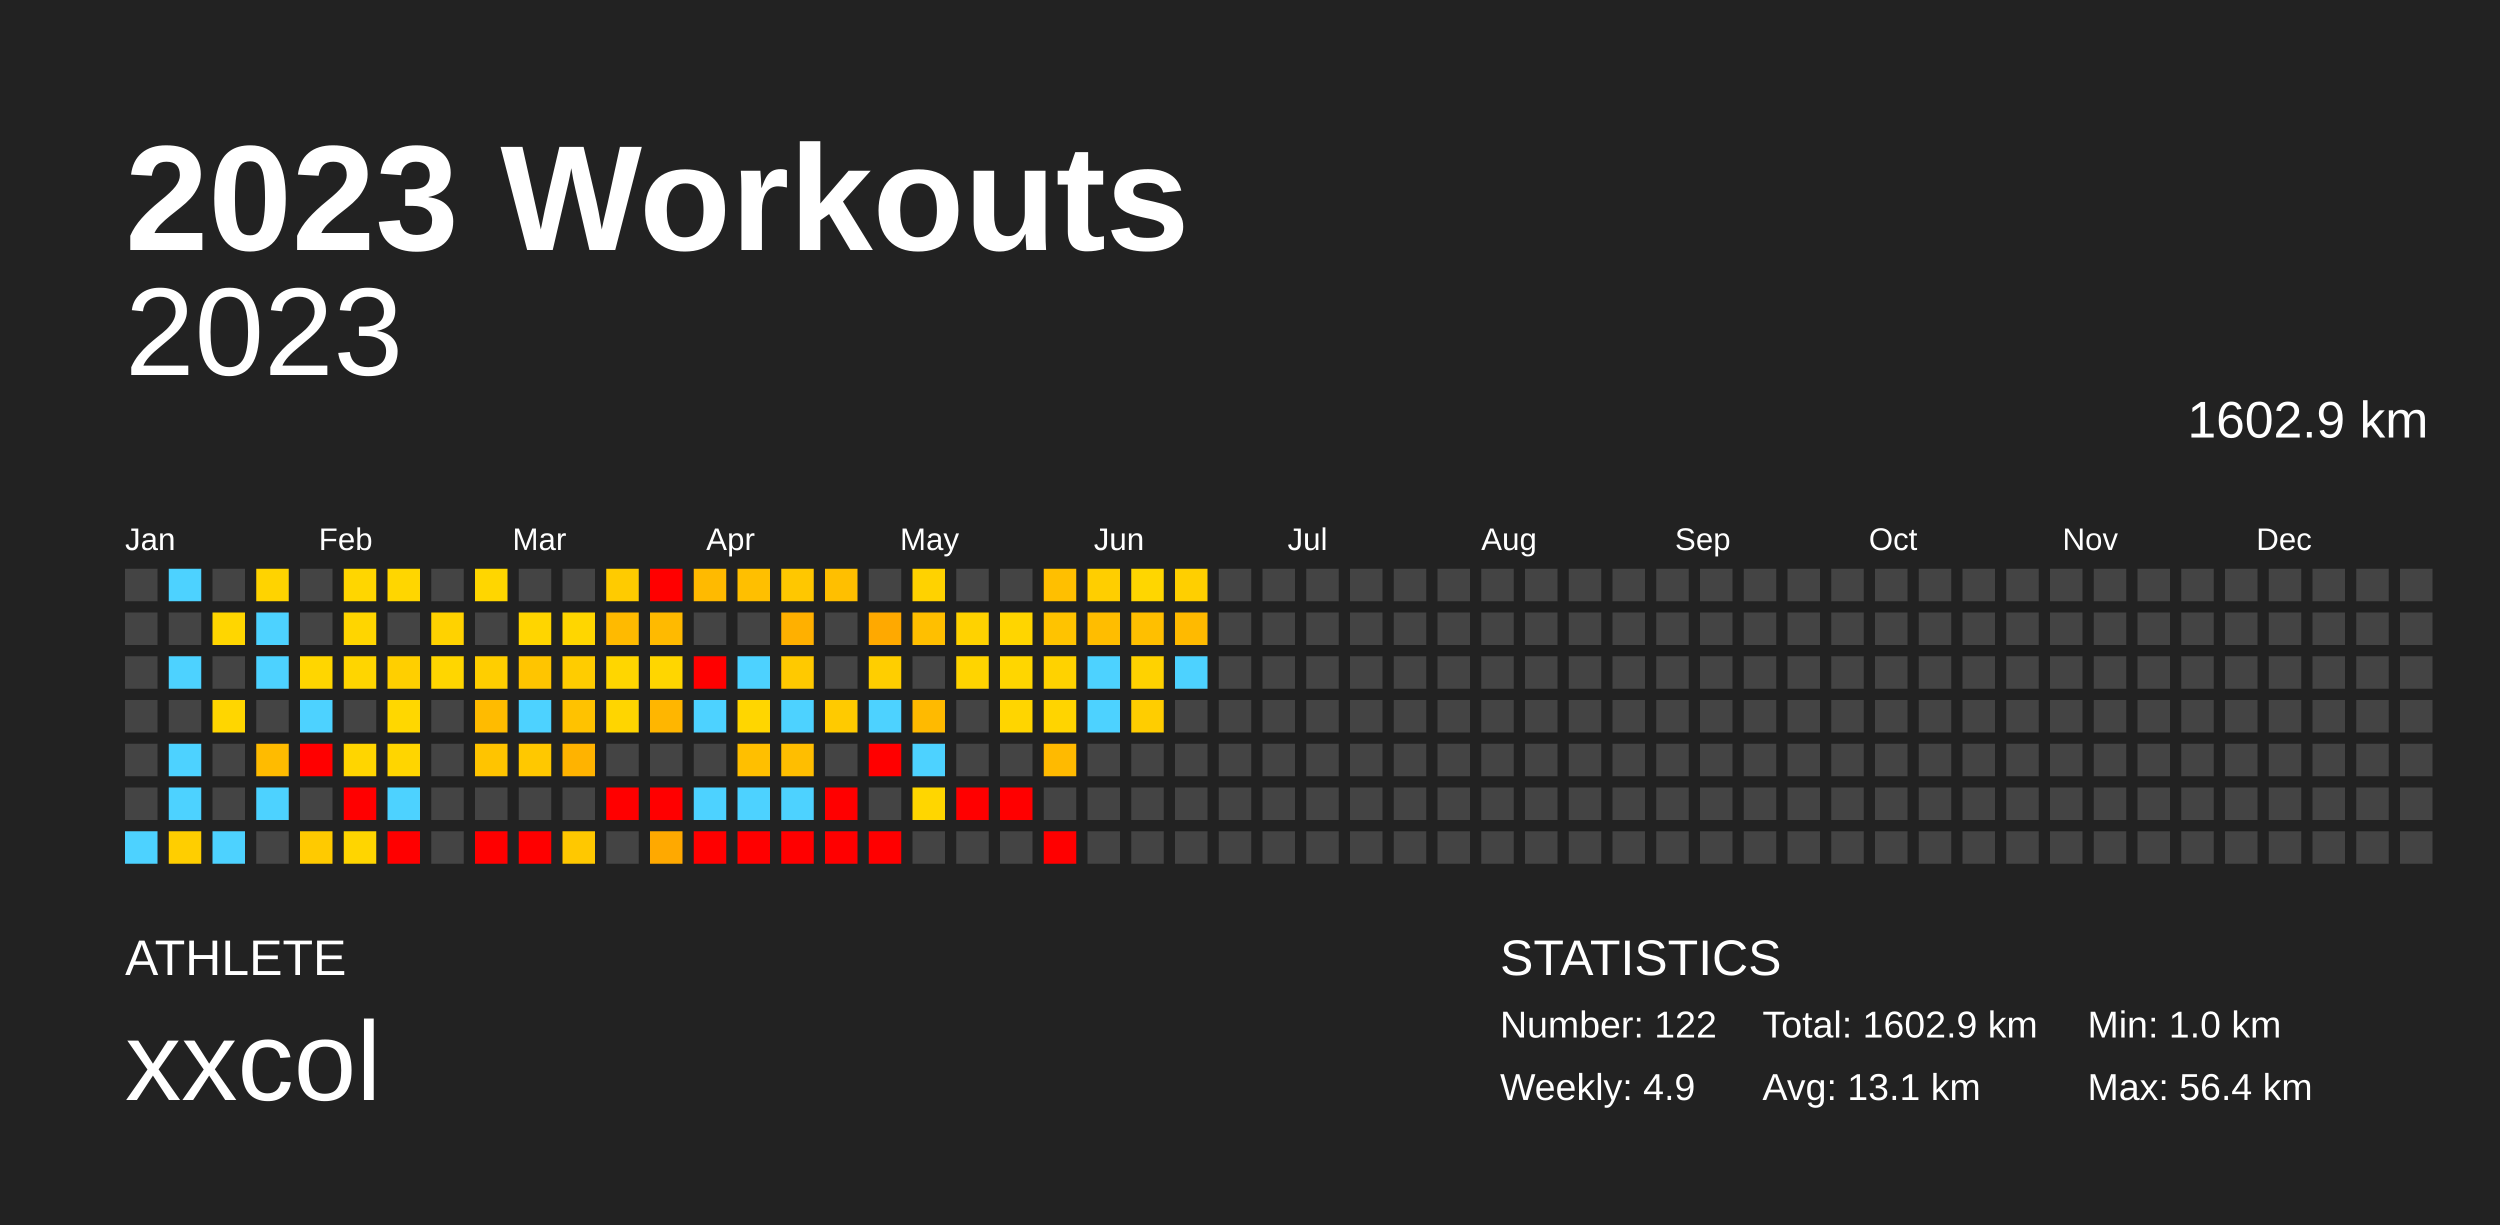
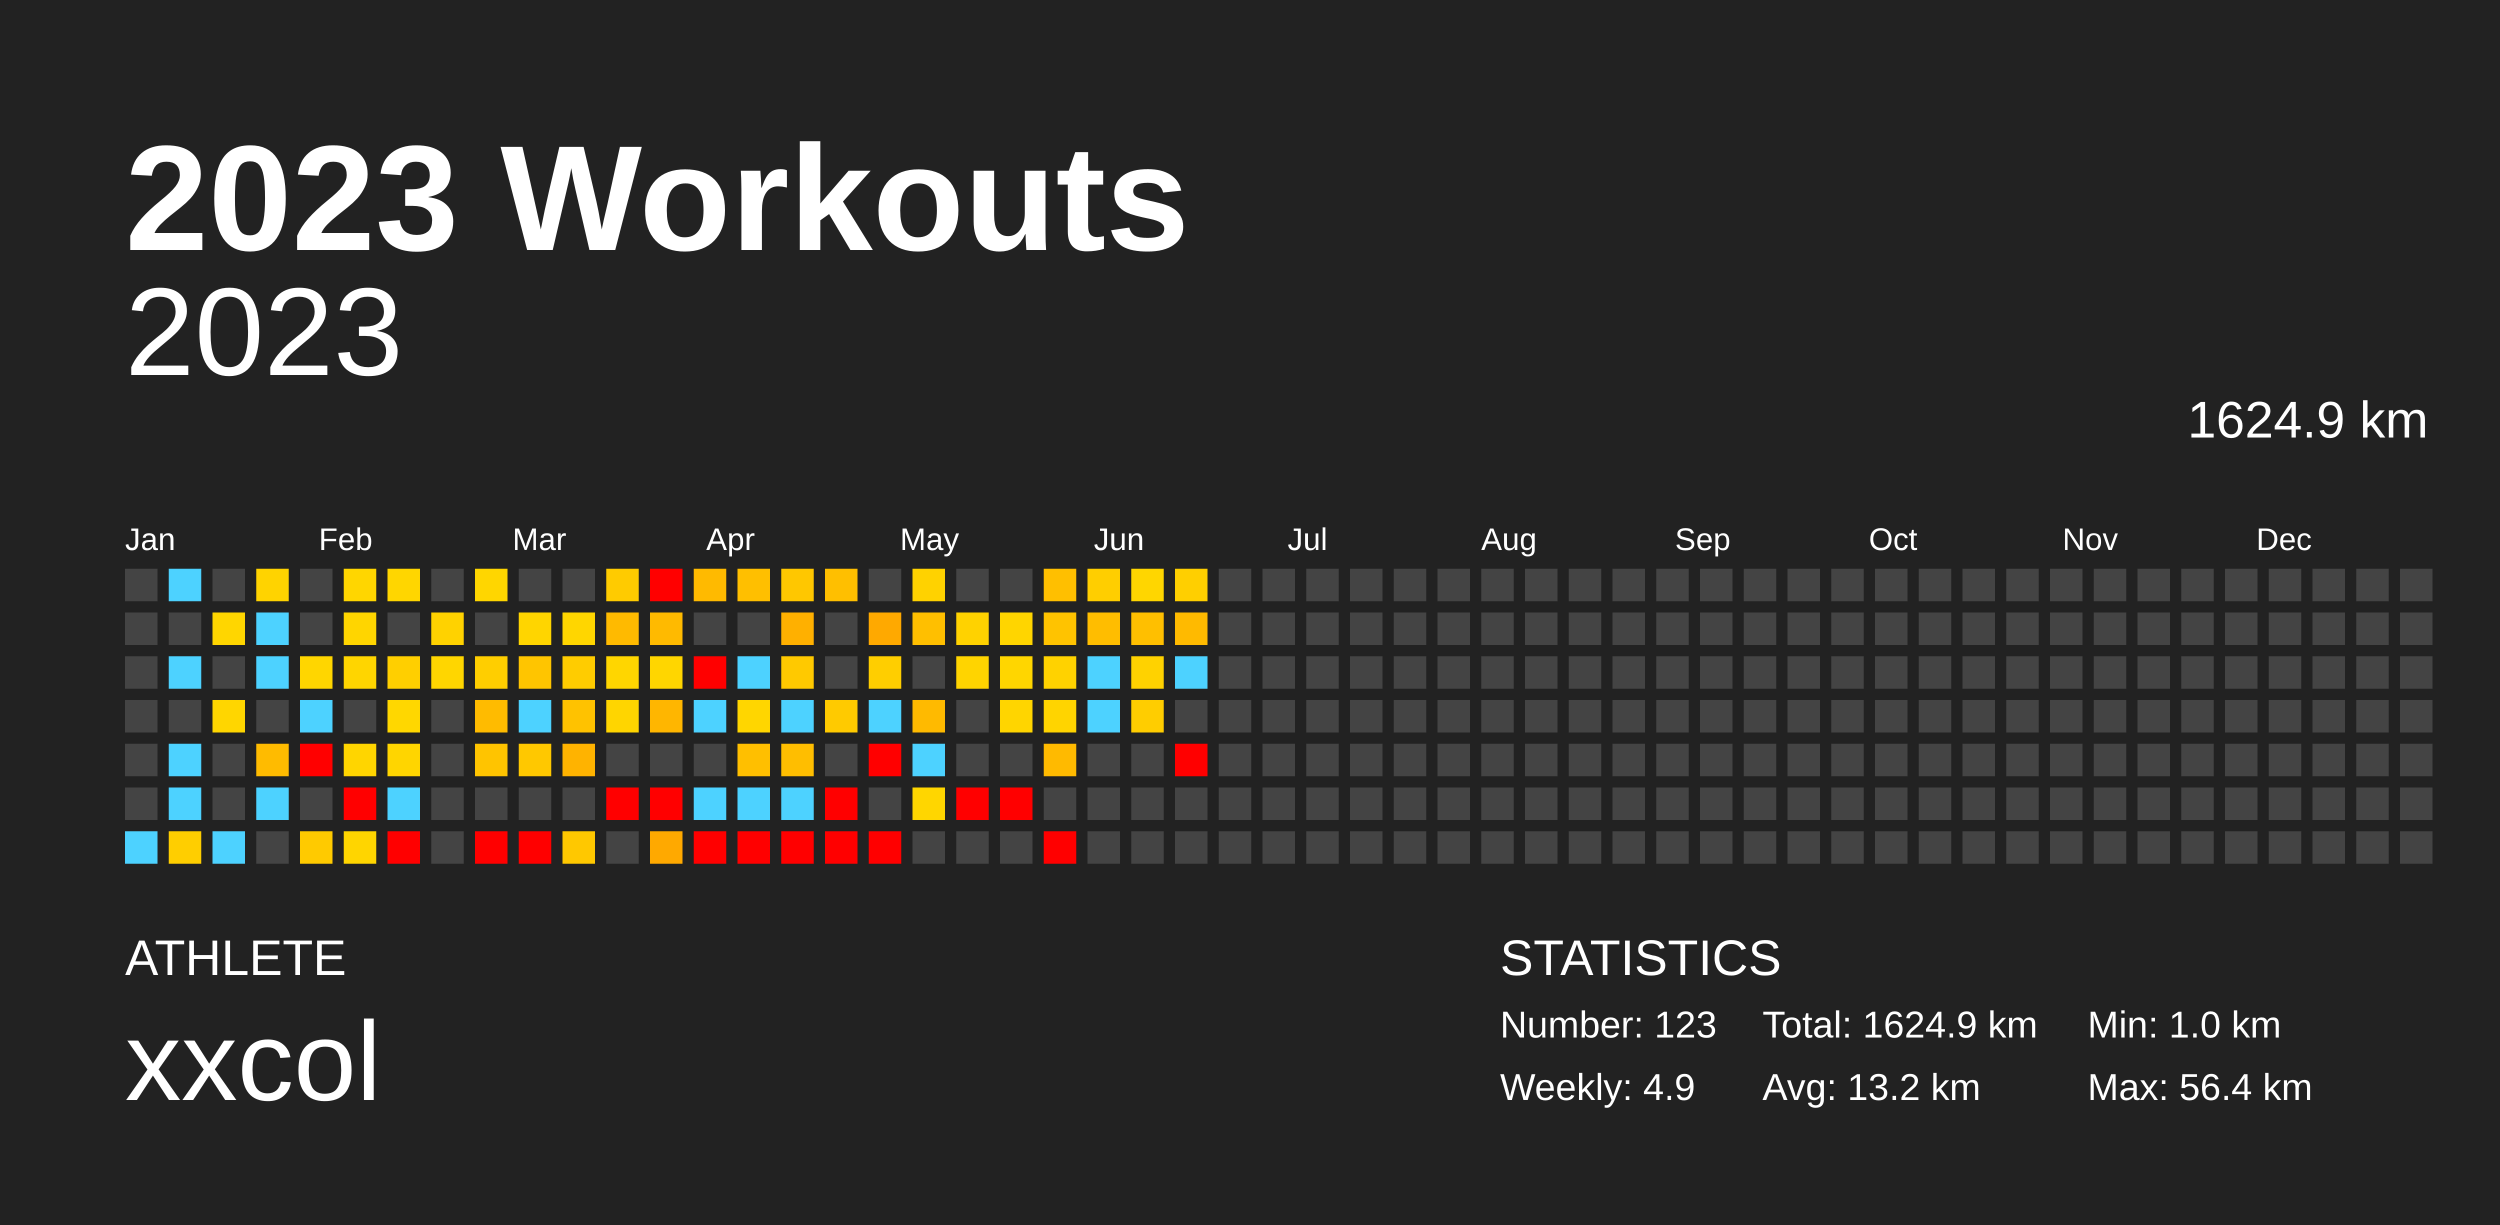
<svg xmlns="http://www.w3.org/2000/svg" baseProfile="full" height="98mm" version="1.1" viewBox="0,0,200,98" width="200mm">
  <defs />
  <rect fill="#222222" height="98" width="200" x="0" y="0" />
  <text fill="#FFFFFF" style="font-size:12px; font-family:Arial; font-weight:bold;" x="10" y="20">2023 Workouts</text>
  <text fill="#FFFFFF" style="font-size:4px; font-family:Arial" x="10" y="78">ATHLETE</text>
  <text fill="#FFFFFF" style="font-size:9px; font-family:Arial" x="10" y="88">xxcol</text>
  <text fill="#FFFFFF" style="font-size:4px; font-family:Arial" x="120" y="78">STATISTICS</text>
-   <text fill="#FFFFFF" style="font-size:3px; font-family:Arial" x="120" y="83">Number: 122</text>
+   <text fill="#FFFFFF" style="font-size:3px; font-family:Arial" x="120" y="83">Number: 123</text>
  <text fill="#FFFFFF" style="font-size:3px; font-family:Arial" x="120" y="88">Weekly: 4.9</text>
-   <text fill="#FFFFFF" style="font-size:3px; font-family:Arial" x="141" y="83">Total: 1602.9 km</text>
-   <text fill="#FFFFFF" style="font-size:3px; font-family:Arial" x="141" y="88">Avg: 13.1 km</text>
+   <text fill="#FFFFFF" style="font-size:3px; font-family:Arial" x="141" y="83">Total: 1624.9 km</text>
+   <text fill="#FFFFFF" style="font-size:3px; font-family:Arial" x="141" y="88">Avg: 13.2 km</text>
  <text fill="#FFFFFF" style="font-size:3px; font-family:Arial" x="167" y="83">Min: 1.0 km</text>
  <text fill="#FFFFFF" style="font-size:3px; font-family:Arial" x="167" y="88">Max: 56.4 km</text>
  <text alignment-baseline="hanging" fill="#FFFFFF" style="font-size:10.0px; font-family:Arial;" x="10" y="30">2023</text>
-   <text alignment-baseline="hanging" fill="#FFFFFF" style="font-size:4.125px; font-family:Arial;" x="175" y="35">1602.9 km</text>
+   <text alignment-baseline="hanging" fill="#FFFFFF" style="font-size:4.125px; font-family:Arial;" x="175" y="35">1624.9 km</text>
  <text fill="#FFFFFF" style="font-size:2.5px; font-family:Arial" x="10.0" y="44">Jan</text>
  <text fill="#FFFFFF" style="font-size:2.5px; font-family:Arial" x="25.5" y="44">Feb</text>
  <text fill="#FFFFFF" style="font-size:2.5px; font-family:Arial" x="41.0" y="44">Mar</text>
  <text fill="#FFFFFF" style="font-size:2.5px; font-family:Arial" x="56.5" y="44">Apr</text>
  <text fill="#FFFFFF" style="font-size:2.5px; font-family:Arial" x="72.0" y="44">May</text>
  <text fill="#FFFFFF" style="font-size:2.5px; font-family:Arial" x="87.5" y="44">Jun</text>
  <text fill="#FFFFFF" style="font-size:2.5px; font-family:Arial" x="103.0" y="44">Jul</text>
  <text fill="#FFFFFF" style="font-size:2.5px; font-family:Arial" x="118.5" y="44">Aug</text>
  <text fill="#FFFFFF" style="font-size:2.5px; font-family:Arial" x="134.0" y="44">Sep</text>
  <text fill="#FFFFFF" style="font-size:2.5px; font-family:Arial" x="149.5" y="44">Oct</text>
  <text fill="#FFFFFF" style="font-size:2.5px; font-family:Arial" x="165.0" y="44">Nov</text>
  <text fill="#FFFFFF" style="font-size:2.5px; font-family:Arial" x="180.5" y="44">Dec</text>
  <rect fill="#444444" height="2.6" width="2.6" x="10.0" y="45.5" />
  <rect fill="#444444" height="2.6" width="2.6" x="10.0" y="49.0" />
  <rect fill="#444444" height="2.6" width="2.6" x="10.0" y="52.5" />
  <rect fill="#444444" height="2.6" width="2.6" x="10.0" y="56.0" />
  <rect fill="#444444" height="2.6" width="2.6" x="10.0" y="59.5" />
  <rect fill="#444444" height="2.6" width="2.6" x="10.0" y="63.0" />
  <rect fill="#4dd2ff" height="2.6" width="2.6" x="10.0" y="66.5" />
  <rect fill="#4dd2ff" height="2.6" width="2.6" x="13.5" y="45.5" />
  <rect fill="#444444" height="2.6" width="2.6" x="13.5" y="49.0" />
  <rect fill="#4dd2ff" height="2.6" width="2.6" x="13.5" y="52.5" />
  <rect fill="#444444" height="2.6" width="2.6" x="13.5" y="56.0" />
  <rect fill="#4dd2ff" height="2.6" width="2.6" x="13.5" y="59.5" />
  <rect fill="#4dd2ff" height="2.6" width="2.6" x="13.5" y="63.0" />
  <rect fill="#ffce00" height="2.6" width="2.6" x="13.5" y="66.5" />
  <rect fill="#444444" height="2.6" width="2.6" x="17.0" y="45.5" />
  <rect fill="#ffd600" height="2.6" width="2.6" x="17.0" y="49.0" />
  <rect fill="#444444" height="2.6" width="2.6" x="17.0" y="52.5" />
  <rect fill="#ffd600" height="2.6" width="2.6" x="17.0" y="56.0" />
  <rect fill="#444444" height="2.6" width="2.6" x="17.0" y="59.5" />
  <rect fill="#444444" height="2.6" width="2.6" x="17.0" y="63.0" />
  <rect fill="#4dd2ff" height="2.6" width="2.6" x="17.0" y="66.5" />
  <rect fill="#ffd300" height="2.6" width="2.6" x="20.5" y="45.5" />
  <rect fill="#4dd2ff" height="2.6" width="2.6" x="20.5" y="49.0" />
  <rect fill="#4dd2ff" height="2.6" width="2.6" x="20.5" y="52.5" />
  <rect fill="#444444" height="2.6" width="2.6" x="20.5" y="56.0" />
  <rect fill="#ffbb00" height="2.6" width="2.6" x="20.5" y="59.5" />
  <rect fill="#4dd2ff" height="2.6" width="2.6" x="20.5" y="63.0" />
  <rect fill="#444444" height="2.6" width="2.6" x="20.5" y="66.5" />
  <rect fill="#444444" height="2.6" width="2.6" x="24.0" y="45.5" />
  <rect fill="#444444" height="2.6" width="2.6" x="24.0" y="49.0" />
  <rect fill="#ffd600" height="2.6" width="2.6" x="24.0" y="52.5" />
  <rect fill="#4dd2ff" height="2.6" width="2.6" x="24.0" y="56.0" />
  <rect fill="red" height="2.6" width="2.6" x="24.0" y="59.5" />
  <rect fill="#444444" height="2.6" width="2.6" x="24.0" y="63.0" />
  <rect fill="#ffca00" height="2.6" width="2.6" x="24.0" y="66.5" />
  <rect fill="#ffd600" height="2.6" width="2.6" x="27.5" y="45.5" />
  <rect fill="#ffd500" height="2.6" width="2.6" x="27.5" y="49.0" />
  <rect fill="#ffd500" height="2.6" width="2.6" x="27.5" y="52.5" />
  <rect fill="#444444" height="2.6" width="2.6" x="27.5" y="56.0" />
  <rect fill="#ffd500" height="2.6" width="2.6" x="27.5" y="59.5" />
  <rect fill="red" height="2.6" width="2.6" x="27.5" y="63.0" />
  <rect fill="#ffd500" height="2.6" width="2.6" x="27.5" y="66.5" />
  <rect fill="#ffd600" height="2.6" width="2.6" x="31.0" y="45.5" />
  <rect fill="#444444" height="2.6" width="2.6" x="31.0" y="49.0" />
  <rect fill="#ffcf00" height="2.6" width="2.6" x="31.0" y="52.5" />
  <rect fill="#ffd700" height="2.6" width="2.6" x="31.0" y="56.0" />
  <rect fill="#ffd500" height="2.6" width="2.6" x="31.0" y="59.5" />
  <rect fill="#4dd2ff" height="2.6" width="2.6" x="31.0" y="63.0" />
  <rect fill="red" height="2.6" width="2.6" x="31.0" y="66.5" />
  <rect fill="#444444" height="2.6" width="2.6" x="34.5" y="45.5" />
  <rect fill="#ffd200" height="2.6" width="2.6" x="34.5" y="49.0" />
  <rect fill="#ffd600" height="2.6" width="2.6" x="34.5" y="52.5" />
  <rect fill="#444444" height="2.6" width="2.6" x="34.5" y="56.0" />
  <rect fill="#444444" height="2.6" width="2.6" x="34.5" y="59.5" />
  <rect fill="#444444" height="2.6" width="2.6" x="34.5" y="63.0" />
  <rect fill="#444444" height="2.6" width="2.6" x="34.5" y="66.5" />
  <rect fill="#ffd600" height="2.6" width="2.6" x="38.0" y="45.5" />
  <rect fill="#444444" height="2.6" width="2.6" x="38.0" y="49.0" />
  <rect fill="#ffce00" height="2.6" width="2.6" x="38.0" y="52.5" />
  <rect fill="#ffbb00" height="2.6" width="2.6" x="38.0" y="56.0" />
  <rect fill="#ffc400" height="2.6" width="2.6" x="38.0" y="59.5" />
  <rect fill="#444444" height="2.6" width="2.6" x="38.0" y="63.0" />
  <rect fill="red" height="2.6" width="2.6" x="38.0" y="66.5" />
  <rect fill="#444444" height="2.6" width="2.6" x="41.5" y="45.5" />
  <rect fill="#ffd500" height="2.6" width="2.6" x="41.5" y="49.0" />
  <rect fill="#ffc500" height="2.6" width="2.6" x="41.5" y="52.5" />
  <rect fill="#4dd2ff" height="2.6" width="2.6" x="41.5" y="56.0" />
  <rect fill="#ffc800" height="2.6" width="2.6" x="41.5" y="59.5" />
  <rect fill="#444444" height="2.6" width="2.6" x="41.5" y="63.0" />
  <rect fill="red" height="2.6" width="2.6" x="41.5" y="66.5" />
  <rect fill="#444444" height="2.6" width="2.6" x="45.0" y="45.5" />
  <rect fill="#ffd600" height="2.6" width="2.6" x="45.0" y="49.0" />
  <rect fill="#ffcc00" height="2.6" width="2.6" x="45.0" y="52.5" />
  <rect fill="#ffc200" height="2.6" width="2.6" x="45.0" y="56.0" />
  <rect fill="#ffb300" height="2.6" width="2.6" x="45.0" y="59.5" />
  <rect fill="#444444" height="2.6" width="2.6" x="45.0" y="63.0" />
  <rect fill="#ffc800" height="2.6" width="2.6" x="45.0" y="66.5" />
  <rect fill="#ffcb00" height="2.6" width="2.6" x="48.5" y="45.5" />
  <rect fill="#ffba00" height="2.6" width="2.6" x="48.5" y="49.0" />
  <rect fill="#ffd600" height="2.6" width="2.6" x="48.5" y="52.5" />
  <rect fill="#ffd500" height="2.6" width="2.6" x="48.5" y="56.0" />
  <rect fill="#444444" height="2.6" width="2.6" x="48.5" y="59.5" />
  <rect fill="red" height="2.6" width="2.6" x="48.5" y="63.0" />
  <rect fill="#444444" height="2.6" width="2.6" x="48.5" y="66.5" />
  <rect fill="red" height="2.6" width="2.6" x="52.0" y="45.5" />
  <rect fill="#ffba00" height="2.6" width="2.6" x="52.0" y="49.0" />
  <rect fill="#ffd600" height="2.6" width="2.6" x="52.0" y="52.5" />
  <rect fill="#ffb600" height="2.6" width="2.6" x="52.0" y="56.0" />
  <rect fill="#444444" height="2.6" width="2.6" x="52.0" y="59.5" />
  <rect fill="red" height="2.6" width="2.6" x="52.0" y="63.0" />
  <rect fill="#ffa900" height="2.6" width="2.6" x="52.0" y="66.5" />
  <rect fill="#ffba00" height="2.6" width="2.6" x="55.5" y="45.5" />
  <rect fill="#444444" height="2.6" width="2.6" x="55.5" y="49.0" />
  <rect fill="red" height="2.6" width="2.6" x="55.5" y="52.5" />
  <rect fill="#4dd2ff" height="2.6" width="2.6" x="55.5" y="56.0" />
  <rect fill="#444444" height="2.6" width="2.6" x="55.5" y="59.5" />
  <rect fill="#4dd2ff" height="2.6" width="2.6" x="55.5" y="63.0" />
  <rect fill="red" height="2.6" width="2.6" x="55.5" y="66.5" />
  <rect fill="#ffbf00" height="2.6" width="2.6" x="59.0" y="45.5" />
  <rect fill="#444444" height="2.6" width="2.6" x="59.0" y="49.0" />
  <rect fill="#4dd2ff" height="2.6" width="2.6" x="59.0" y="52.5" />
  <rect fill="#ffd600" height="2.6" width="2.6" x="59.0" y="56.0" />
  <rect fill="#ffbf00" height="2.6" width="2.6" x="59.0" y="59.5" />
  <rect fill="#4dd2ff" height="2.6" width="2.6" x="59.0" y="63.0" />
  <rect fill="red" height="2.6" width="2.6" x="59.0" y="66.5" />
  <rect fill="#ffc700" height="2.6" width="2.6" x="62.5" y="45.5" />
  <rect fill="#ffb000" height="2.6" width="2.6" x="62.5" y="49.0" />
  <rect fill="#ffc900" height="2.6" width="2.6" x="62.5" y="52.5" />
  <rect fill="#4dd2ff" height="2.6" width="2.6" x="62.5" y="56.0" />
  <rect fill="#ffbe00" height="2.6" width="2.6" x="62.5" y="59.5" />
  <rect fill="#4dd2ff" height="2.6" width="2.6" x="62.5" y="63.0" />
  <rect fill="red" height="2.6" width="2.6" x="62.5" y="66.5" />
  <rect fill="#ffbf00" height="2.6" width="2.6" x="66.0" y="45.5" />
  <rect fill="#444444" height="2.6" width="2.6" x="66.0" y="49.0" />
  <rect fill="#444444" height="2.6" width="2.6" x="66.0" y="52.5" />
  <rect fill="#ffca00" height="2.6" width="2.6" x="66.0" y="56.0" />
  <rect fill="#444444" height="2.6" width="2.6" x="66.0" y="59.5" />
  <rect fill="red" height="2.6" width="2.6" x="66.0" y="63.0" />
  <rect fill="red" height="2.6" width="2.6" x="66.0" y="66.5" />
  <rect fill="#444444" height="2.6" width="2.6" x="69.5" y="45.5" />
  <rect fill="#ffa900" height="2.6" width="2.6" x="69.5" y="49.0" />
  <rect fill="#ffce00" height="2.6" width="2.6" x="69.5" y="52.5" />
  <rect fill="#4dd2ff" height="2.6" width="2.6" x="69.5" y="56.0" />
  <rect fill="red" height="2.6" width="2.6" x="69.5" y="59.5" />
  <rect fill="#444444" height="2.6" width="2.6" x="69.5" y="63.0" />
  <rect fill="red" height="2.6" width="2.6" x="69.5" y="66.5" />
  <rect fill="#ffd200" height="2.6" width="2.6" x="73.0" y="45.5" />
  <rect fill="#ffbf00" height="2.6" width="2.6" x="73.0" y="49.0" />
  <rect fill="#444444" height="2.6" width="2.6" x="73.0" y="52.5" />
  <rect fill="#ffba00" height="2.6" width="2.6" x="73.0" y="56.0" />
  <rect fill="#4dd2ff" height="2.6" width="2.6" x="73.0" y="59.5" />
  <rect fill="#ffd600" height="2.6" width="2.6" x="73.0" y="63.0" />
  <rect fill="#444444" height="2.6" width="2.6" x="73.0" y="66.5" />
  <rect fill="#444444" height="2.6" width="2.6" x="76.5" y="45.5" />
  <rect fill="#ffd200" height="2.6" width="2.6" x="76.5" y="49.0" />
  <rect fill="#ffd400" height="2.6" width="2.6" x="76.5" y="52.5" />
  <rect fill="#444444" height="2.6" width="2.6" x="76.5" y="56.0" />
  <rect fill="#444444" height="2.6" width="2.6" x="76.5" y="59.5" />
  <rect fill="red" height="2.6" width="2.6" x="76.5" y="63.0" />
  <rect fill="#444444" height="2.6" width="2.6" x="76.5" y="66.5" />
  <rect fill="#444444" height="2.6" width="2.6" x="80.0" y="45.5" />
  <rect fill="#ffd500" height="2.6" width="2.6" x="80.0" y="49.0" />
  <rect fill="#ffd600" height="2.6" width="2.6" x="80.0" y="52.5" />
  <rect fill="#ffd500" height="2.6" width="2.6" x="80.0" y="56.0" />
  <rect fill="#444444" height="2.6" width="2.6" x="80.0" y="59.5" />
  <rect fill="red" height="2.6" width="2.6" x="80.0" y="63.0" />
  <rect fill="#444444" height="2.6" width="2.6" x="80.0" y="66.5" />
  <rect fill="#ffbf00" height="2.6" width="2.6" x="83.5" y="45.5" />
  <rect fill="#ffc300" height="2.6" width="2.6" x="83.5" y="49.0" />
  <rect fill="#ffd200" height="2.6" width="2.6" x="83.5" y="52.5" />
  <rect fill="#ffd400" height="2.6" width="2.6" x="83.5" y="56.0" />
  <rect fill="#ffba00" height="2.6" width="2.6" x="83.5" y="59.5" />
  <rect fill="#444444" height="2.6" width="2.6" x="83.5" y="63.0" />
  <rect fill="red" height="2.6" width="2.6" x="83.5" y="66.5" />
  <rect fill="#ffce00" height="2.6" width="2.6" x="87.0" y="45.5" />
  <rect fill="#ffbd00" height="2.6" width="2.6" x="87.0" y="49.0" />
  <rect fill="#4dd2ff" height="2.6" width="2.6" x="87.0" y="52.5" />
  <rect fill="#4dd2ff" height="2.6" width="2.6" x="87.0" y="56.0" />
  <rect fill="#444444" height="2.6" width="2.6" x="87.0" y="59.5" />
  <rect fill="#444444" height="2.6" width="2.6" x="87.0" y="63.0" />
  <rect fill="#444444" height="2.6" width="2.6" x="87.0" y="66.5" />
  <rect fill="#ffd600" height="2.6" width="2.6" x="90.5" y="45.5" />
  <rect fill="#ffbf00" height="2.6" width="2.6" x="90.5" y="49.0" />
  <rect fill="#ffd200" height="2.6" width="2.6" x="90.5" y="52.5" />
  <rect fill="#ffcd00" height="2.6" width="2.6" x="90.5" y="56.0" />
  <rect fill="#444444" height="2.6" width="2.6" x="90.5" y="59.5" />
  <rect fill="#444444" height="2.6" width="2.6" x="90.5" y="63.0" />
  <rect fill="#444444" height="2.6" width="2.6" x="90.5" y="66.5" />
  <rect fill="#ffcf00" height="2.6" width="2.6" x="94.0" y="45.5" />
  <rect fill="#ffba00" height="2.6" width="2.6" x="94.0" y="49.0" />
  <rect fill="#4dd2ff" height="2.6" width="2.6" x="94.0" y="52.5" />
  <rect fill="#444444" height="2.6" width="2.6" x="94.0" y="56.0" />
-   <rect fill="#444444" height="2.6" width="2.6" x="94.0" y="59.5" />
+   <rect fill="red" height="2.6" width="2.6" x="94.0" y="59.5" />
  <rect fill="#444444" height="2.6" width="2.6" x="94.0" y="63.0" />
  <rect fill="#444444" height="2.6" width="2.6" x="94.0" y="66.5" />
  <rect fill="#444444" height="2.6" width="2.6" x="97.5" y="45.5" />
  <rect fill="#444444" height="2.6" width="2.6" x="97.5" y="49.0" />
  <rect fill="#444444" height="2.6" width="2.6" x="97.5" y="52.5" />
  <rect fill="#444444" height="2.6" width="2.6" x="97.5" y="56.0" />
  <rect fill="#444444" height="2.6" width="2.6" x="97.5" y="59.5" />
  <rect fill="#444444" height="2.6" width="2.6" x="97.5" y="63.0" />
  <rect fill="#444444" height="2.6" width="2.6" x="97.5" y="66.5" />
  <rect fill="#444444" height="2.6" width="2.6" x="101.0" y="45.5" />
  <rect fill="#444444" height="2.6" width="2.6" x="101.0" y="49.0" />
  <rect fill="#444444" height="2.6" width="2.6" x="101.0" y="52.5" />
  <rect fill="#444444" height="2.6" width="2.6" x="101.0" y="56.0" />
  <rect fill="#444444" height="2.6" width="2.6" x="101.0" y="59.5" />
  <rect fill="#444444" height="2.6" width="2.6" x="101.0" y="63.0" />
  <rect fill="#444444" height="2.6" width="2.6" x="101.0" y="66.5" />
  <rect fill="#444444" height="2.6" width="2.6" x="104.5" y="45.5" />
  <rect fill="#444444" height="2.6" width="2.6" x="104.5" y="49.0" />
  <rect fill="#444444" height="2.6" width="2.6" x="104.5" y="52.5" />
  <rect fill="#444444" height="2.6" width="2.6" x="104.5" y="56.0" />
  <rect fill="#444444" height="2.6" width="2.6" x="104.5" y="59.5" />
  <rect fill="#444444" height="2.6" width="2.6" x="104.5" y="63.0" />
  <rect fill="#444444" height="2.6" width="2.6" x="104.5" y="66.5" />
  <rect fill="#444444" height="2.6" width="2.6" x="108.0" y="45.5" />
  <rect fill="#444444" height="2.6" width="2.6" x="108.0" y="49.0" />
  <rect fill="#444444" height="2.6" width="2.6" x="108.0" y="52.5" />
  <rect fill="#444444" height="2.6" width="2.6" x="108.0" y="56.0" />
  <rect fill="#444444" height="2.6" width="2.6" x="108.0" y="59.5" />
  <rect fill="#444444" height="2.6" width="2.6" x="108.0" y="63.0" />
  <rect fill="#444444" height="2.6" width="2.6" x="108.0" y="66.5" />
  <rect fill="#444444" height="2.6" width="2.6" x="111.5" y="45.5" />
  <rect fill="#444444" height="2.6" width="2.6" x="111.5" y="49.0" />
  <rect fill="#444444" height="2.6" width="2.6" x="111.5" y="52.5" />
  <rect fill="#444444" height="2.6" width="2.6" x="111.5" y="56.0" />
  <rect fill="#444444" height="2.6" width="2.6" x="111.5" y="59.5" />
  <rect fill="#444444" height="2.6" width="2.6" x="111.5" y="63.0" />
  <rect fill="#444444" height="2.6" width="2.6" x="111.5" y="66.5" />
  <rect fill="#444444" height="2.6" width="2.6" x="115.0" y="45.5" />
  <rect fill="#444444" height="2.6" width="2.6" x="115.0" y="49.0" />
  <rect fill="#444444" height="2.6" width="2.6" x="115.0" y="52.5" />
  <rect fill="#444444" height="2.6" width="2.6" x="115.0" y="56.0" />
  <rect fill="#444444" height="2.6" width="2.6" x="115.0" y="59.5" />
  <rect fill="#444444" height="2.6" width="2.6" x="115.0" y="63.0" />
  <rect fill="#444444" height="2.6" width="2.6" x="115.0" y="66.5" />
  <rect fill="#444444" height="2.6" width="2.6" x="118.5" y="45.5" />
  <rect fill="#444444" height="2.6" width="2.6" x="118.5" y="49.0" />
  <rect fill="#444444" height="2.6" width="2.6" x="118.5" y="52.5" />
  <rect fill="#444444" height="2.6" width="2.6" x="118.5" y="56.0" />
  <rect fill="#444444" height="2.6" width="2.6" x="118.5" y="59.5" />
  <rect fill="#444444" height="2.6" width="2.6" x="118.5" y="63.0" />
  <rect fill="#444444" height="2.6" width="2.6" x="118.5" y="66.5" />
  <rect fill="#444444" height="2.6" width="2.6" x="122.0" y="45.5" />
  <rect fill="#444444" height="2.6" width="2.6" x="122.0" y="49.0" />
  <rect fill="#444444" height="2.6" width="2.6" x="122.0" y="52.5" />
  <rect fill="#444444" height="2.6" width="2.6" x="122.0" y="56.0" />
  <rect fill="#444444" height="2.6" width="2.6" x="122.0" y="59.5" />
  <rect fill="#444444" height="2.6" width="2.6" x="122.0" y="63.0" />
  <rect fill="#444444" height="2.6" width="2.6" x="122.0" y="66.5" />
  <rect fill="#444444" height="2.6" width="2.6" x="125.5" y="45.5" />
  <rect fill="#444444" height="2.6" width="2.6" x="125.5" y="49.0" />
  <rect fill="#444444" height="2.6" width="2.6" x="125.5" y="52.5" />
  <rect fill="#444444" height="2.6" width="2.6" x="125.5" y="56.0" />
  <rect fill="#444444" height="2.6" width="2.6" x="125.5" y="59.5" />
  <rect fill="#444444" height="2.6" width="2.6" x="125.5" y="63.0" />
  <rect fill="#444444" height="2.6" width="2.6" x="125.5" y="66.5" />
  <rect fill="#444444" height="2.6" width="2.6" x="129.0" y="45.5" />
  <rect fill="#444444" height="2.6" width="2.6" x="129.0" y="49.0" />
  <rect fill="#444444" height="2.6" width="2.6" x="129.0" y="52.5" />
  <rect fill="#444444" height="2.6" width="2.6" x="129.0" y="56.0" />
  <rect fill="#444444" height="2.6" width="2.6" x="129.0" y="59.5" />
  <rect fill="#444444" height="2.6" width="2.6" x="129.0" y="63.0" />
  <rect fill="#444444" height="2.6" width="2.6" x="129.0" y="66.5" />
  <rect fill="#444444" height="2.6" width="2.6" x="132.5" y="45.5" />
  <rect fill="#444444" height="2.6" width="2.6" x="132.5" y="49.0" />
  <rect fill="#444444" height="2.6" width="2.6" x="132.5" y="52.5" />
  <rect fill="#444444" height="2.6" width="2.6" x="132.5" y="56.0" />
  <rect fill="#444444" height="2.6" width="2.6" x="132.5" y="59.5" />
  <rect fill="#444444" height="2.6" width="2.6" x="132.5" y="63.0" />
  <rect fill="#444444" height="2.6" width="2.6" x="132.5" y="66.5" />
  <rect fill="#444444" height="2.6" width="2.6" x="136.0" y="45.5" />
  <rect fill="#444444" height="2.6" width="2.6" x="136.0" y="49.0" />
  <rect fill="#444444" height="2.6" width="2.6" x="136.0" y="52.5" />
  <rect fill="#444444" height="2.6" width="2.6" x="136.0" y="56.0" />
  <rect fill="#444444" height="2.6" width="2.6" x="136.0" y="59.5" />
  <rect fill="#444444" height="2.6" width="2.6" x="136.0" y="63.0" />
  <rect fill="#444444" height="2.6" width="2.6" x="136.0" y="66.5" />
  <rect fill="#444444" height="2.6" width="2.6" x="139.5" y="45.5" />
  <rect fill="#444444" height="2.6" width="2.6" x="139.5" y="49.0" />
  <rect fill="#444444" height="2.6" width="2.6" x="139.5" y="52.5" />
  <rect fill="#444444" height="2.6" width="2.6" x="139.5" y="56.0" />
  <rect fill="#444444" height="2.6" width="2.6" x="139.5" y="59.5" />
  <rect fill="#444444" height="2.6" width="2.6" x="139.5" y="63.0" />
  <rect fill="#444444" height="2.6" width="2.6" x="139.5" y="66.5" />
  <rect fill="#444444" height="2.6" width="2.6" x="143.0" y="45.5" />
  <rect fill="#444444" height="2.6" width="2.6" x="143.0" y="49.0" />
  <rect fill="#444444" height="2.6" width="2.6" x="143.0" y="52.5" />
  <rect fill="#444444" height="2.6" width="2.6" x="143.0" y="56.0" />
  <rect fill="#444444" height="2.6" width="2.6" x="143.0" y="59.5" />
  <rect fill="#444444" height="2.6" width="2.6" x="143.0" y="63.0" />
  <rect fill="#444444" height="2.6" width="2.6" x="143.0" y="66.5" />
  <rect fill="#444444" height="2.6" width="2.6" x="146.5" y="45.5" />
  <rect fill="#444444" height="2.6" width="2.6" x="146.5" y="49.0" />
  <rect fill="#444444" height="2.6" width="2.6" x="146.5" y="52.5" />
  <rect fill="#444444" height="2.6" width="2.6" x="146.5" y="56.0" />
  <rect fill="#444444" height="2.6" width="2.6" x="146.5" y="59.5" />
  <rect fill="#444444" height="2.6" width="2.6" x="146.5" y="63.0" />
  <rect fill="#444444" height="2.6" width="2.6" x="146.5" y="66.5" />
  <rect fill="#444444" height="2.6" width="2.6" x="150.0" y="45.5" />
  <rect fill="#444444" height="2.6" width="2.6" x="150.0" y="49.0" />
  <rect fill="#444444" height="2.6" width="2.6" x="150.0" y="52.5" />
  <rect fill="#444444" height="2.6" width="2.6" x="150.0" y="56.0" />
  <rect fill="#444444" height="2.6" width="2.6" x="150.0" y="59.5" />
  <rect fill="#444444" height="2.6" width="2.6" x="150.0" y="63.0" />
  <rect fill="#444444" height="2.6" width="2.6" x="150.0" y="66.5" />
  <rect fill="#444444" height="2.6" width="2.6" x="153.5" y="45.5" />
  <rect fill="#444444" height="2.6" width="2.6" x="153.5" y="49.0" />
  <rect fill="#444444" height="2.6" width="2.6" x="153.5" y="52.5" />
  <rect fill="#444444" height="2.6" width="2.6" x="153.5" y="56.0" />
  <rect fill="#444444" height="2.6" width="2.6" x="153.5" y="59.5" />
  <rect fill="#444444" height="2.6" width="2.6" x="153.5" y="63.0" />
  <rect fill="#444444" height="2.6" width="2.6" x="153.5" y="66.5" />
  <rect fill="#444444" height="2.6" width="2.6" x="157.0" y="45.5" />
  <rect fill="#444444" height="2.6" width="2.6" x="157.0" y="49.0" />
  <rect fill="#444444" height="2.6" width="2.6" x="157.0" y="52.5" />
  <rect fill="#444444" height="2.6" width="2.6" x="157.0" y="56.0" />
  <rect fill="#444444" height="2.6" width="2.6" x="157.0" y="59.5" />
  <rect fill="#444444" height="2.6" width="2.6" x="157.0" y="63.0" />
  <rect fill="#444444" height="2.6" width="2.6" x="157.0" y="66.5" />
  <rect fill="#444444" height="2.6" width="2.6" x="160.5" y="45.5" />
  <rect fill="#444444" height="2.6" width="2.6" x="160.5" y="49.0" />
  <rect fill="#444444" height="2.6" width="2.6" x="160.5" y="52.5" />
  <rect fill="#444444" height="2.6" width="2.6" x="160.5" y="56.0" />
  <rect fill="#444444" height="2.6" width="2.6" x="160.5" y="59.5" />
  <rect fill="#444444" height="2.6" width="2.6" x="160.5" y="63.0" />
  <rect fill="#444444" height="2.6" width="2.6" x="160.5" y="66.5" />
  <rect fill="#444444" height="2.6" width="2.6" x="164.0" y="45.5" />
  <rect fill="#444444" height="2.6" width="2.6" x="164.0" y="49.0" />
  <rect fill="#444444" height="2.6" width="2.6" x="164.0" y="52.5" />
  <rect fill="#444444" height="2.6" width="2.6" x="164.0" y="56.0" />
  <rect fill="#444444" height="2.6" width="2.6" x="164.0" y="59.5" />
  <rect fill="#444444" height="2.6" width="2.6" x="164.0" y="63.0" />
  <rect fill="#444444" height="2.6" width="2.6" x="164.0" y="66.5" />
  <rect fill="#444444" height="2.6" width="2.6" x="167.5" y="45.5" />
  <rect fill="#444444" height="2.6" width="2.6" x="167.5" y="49.0" />
  <rect fill="#444444" height="2.6" width="2.6" x="167.5" y="52.5" />
  <rect fill="#444444" height="2.6" width="2.6" x="167.5" y="56.0" />
  <rect fill="#444444" height="2.6" width="2.6" x="167.5" y="59.5" />
  <rect fill="#444444" height="2.6" width="2.6" x="167.5" y="63.0" />
  <rect fill="#444444" height="2.6" width="2.6" x="167.5" y="66.5" />
  <rect fill="#444444" height="2.6" width="2.6" x="171.0" y="45.5" />
  <rect fill="#444444" height="2.6" width="2.6" x="171.0" y="49.0" />
  <rect fill="#444444" height="2.6" width="2.6" x="171.0" y="52.5" />
  <rect fill="#444444" height="2.6" width="2.6" x="171.0" y="56.0" />
  <rect fill="#444444" height="2.6" width="2.6" x="171.0" y="59.5" />
  <rect fill="#444444" height="2.6" width="2.6" x="171.0" y="63.0" />
  <rect fill="#444444" height="2.6" width="2.6" x="171.0" y="66.5" />
  <rect fill="#444444" height="2.6" width="2.6" x="174.5" y="45.5" />
  <rect fill="#444444" height="2.6" width="2.6" x="174.5" y="49.0" />
  <rect fill="#444444" height="2.6" width="2.6" x="174.5" y="52.5" />
  <rect fill="#444444" height="2.6" width="2.6" x="174.5" y="56.0" />
  <rect fill="#444444" height="2.6" width="2.6" x="174.5" y="59.5" />
  <rect fill="#444444" height="2.6" width="2.6" x="174.5" y="63.0" />
  <rect fill="#444444" height="2.6" width="2.6" x="174.5" y="66.5" />
  <rect fill="#444444" height="2.6" width="2.6" x="178.0" y="45.5" />
  <rect fill="#444444" height="2.6" width="2.6" x="178.0" y="49.0" />
  <rect fill="#444444" height="2.6" width="2.6" x="178.0" y="52.5" />
  <rect fill="#444444" height="2.6" width="2.6" x="178.0" y="56.0" />
  <rect fill="#444444" height="2.6" width="2.6" x="178.0" y="59.5" />
  <rect fill="#444444" height="2.6" width="2.6" x="178.0" y="63.0" />
  <rect fill="#444444" height="2.6" width="2.6" x="178.0" y="66.5" />
  <rect fill="#444444" height="2.6" width="2.6" x="181.5" y="45.5" />
  <rect fill="#444444" height="2.6" width="2.6" x="181.5" y="49.0" />
  <rect fill="#444444" height="2.6" width="2.6" x="181.5" y="52.5" />
  <rect fill="#444444" height="2.6" width="2.6" x="181.5" y="56.0" />
  <rect fill="#444444" height="2.6" width="2.6" x="181.5" y="59.5" />
  <rect fill="#444444" height="2.6" width="2.6" x="181.5" y="63.0" />
  <rect fill="#444444" height="2.6" width="2.6" x="181.5" y="66.5" />
  <rect fill="#444444" height="2.6" width="2.6" x="185.0" y="45.5" />
  <rect fill="#444444" height="2.6" width="2.6" x="185.0" y="49.0" />
  <rect fill="#444444" height="2.6" width="2.6" x="185.0" y="52.5" />
  <rect fill="#444444" height="2.6" width="2.6" x="185.0" y="56.0" />
  <rect fill="#444444" height="2.6" width="2.6" x="185.0" y="59.5" />
  <rect fill="#444444" height="2.6" width="2.6" x="185.0" y="63.0" />
  <rect fill="#444444" height="2.6" width="2.6" x="185.0" y="66.5" />
  <rect fill="#444444" height="2.6" width="2.6" x="188.5" y="45.5" />
  <rect fill="#444444" height="2.6" width="2.6" x="188.5" y="49.0" />
  <rect fill="#444444" height="2.6" width="2.6" x="188.5" y="52.5" />
  <rect fill="#444444" height="2.6" width="2.6" x="188.5" y="56.0" />
  <rect fill="#444444" height="2.6" width="2.6" x="188.5" y="59.5" />
  <rect fill="#444444" height="2.6" width="2.6" x="188.5" y="63.0" />
  <rect fill="#444444" height="2.6" width="2.6" x="188.5" y="66.5" />
  <rect fill="#444444" height="2.6" width="2.6" x="192.0" y="45.5" />
  <rect fill="#444444" height="2.6" width="2.6" x="192.0" y="49.0" />
  <rect fill="#444444" height="2.6" width="2.6" x="192.0" y="52.5" />
  <rect fill="#444444" height="2.6" width="2.6" x="192.0" y="56.0" />
  <rect fill="#444444" height="2.6" width="2.6" x="192.0" y="59.5" />
  <rect fill="#444444" height="2.6" width="2.6" x="192.0" y="63.0" />
  <rect fill="#444444" height="2.6" width="2.6" x="192.0" y="66.5" />
</svg>
